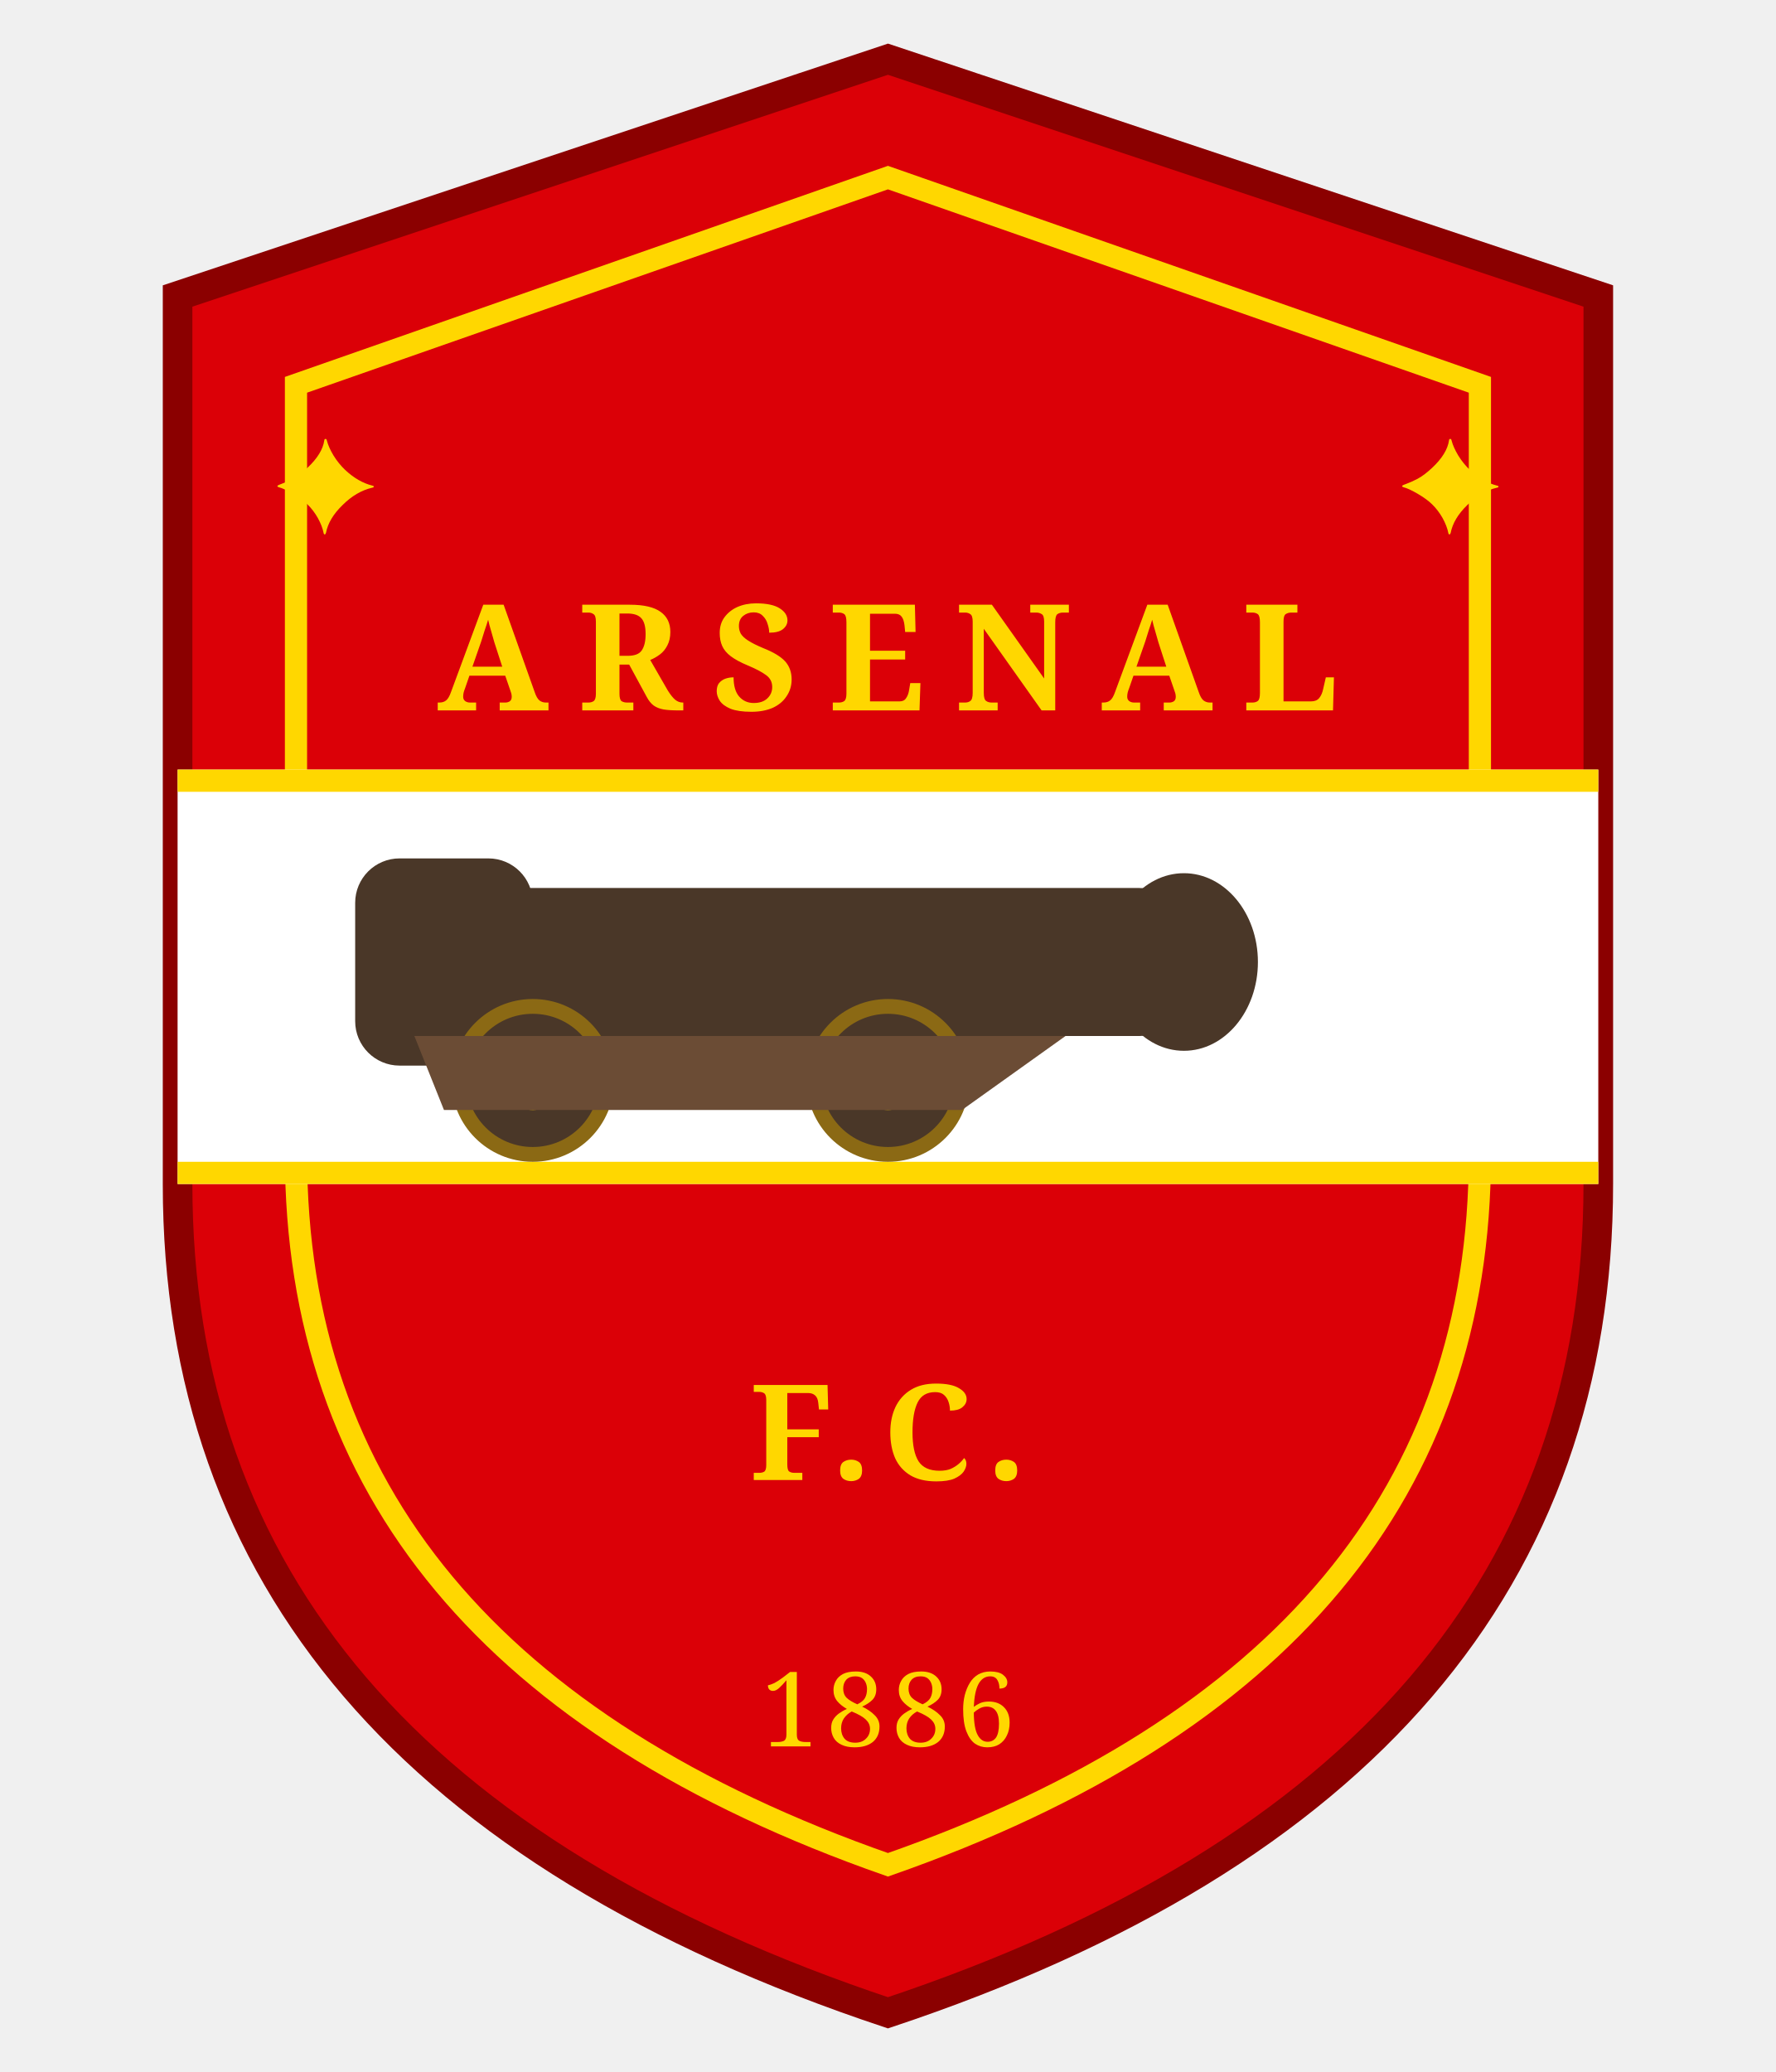
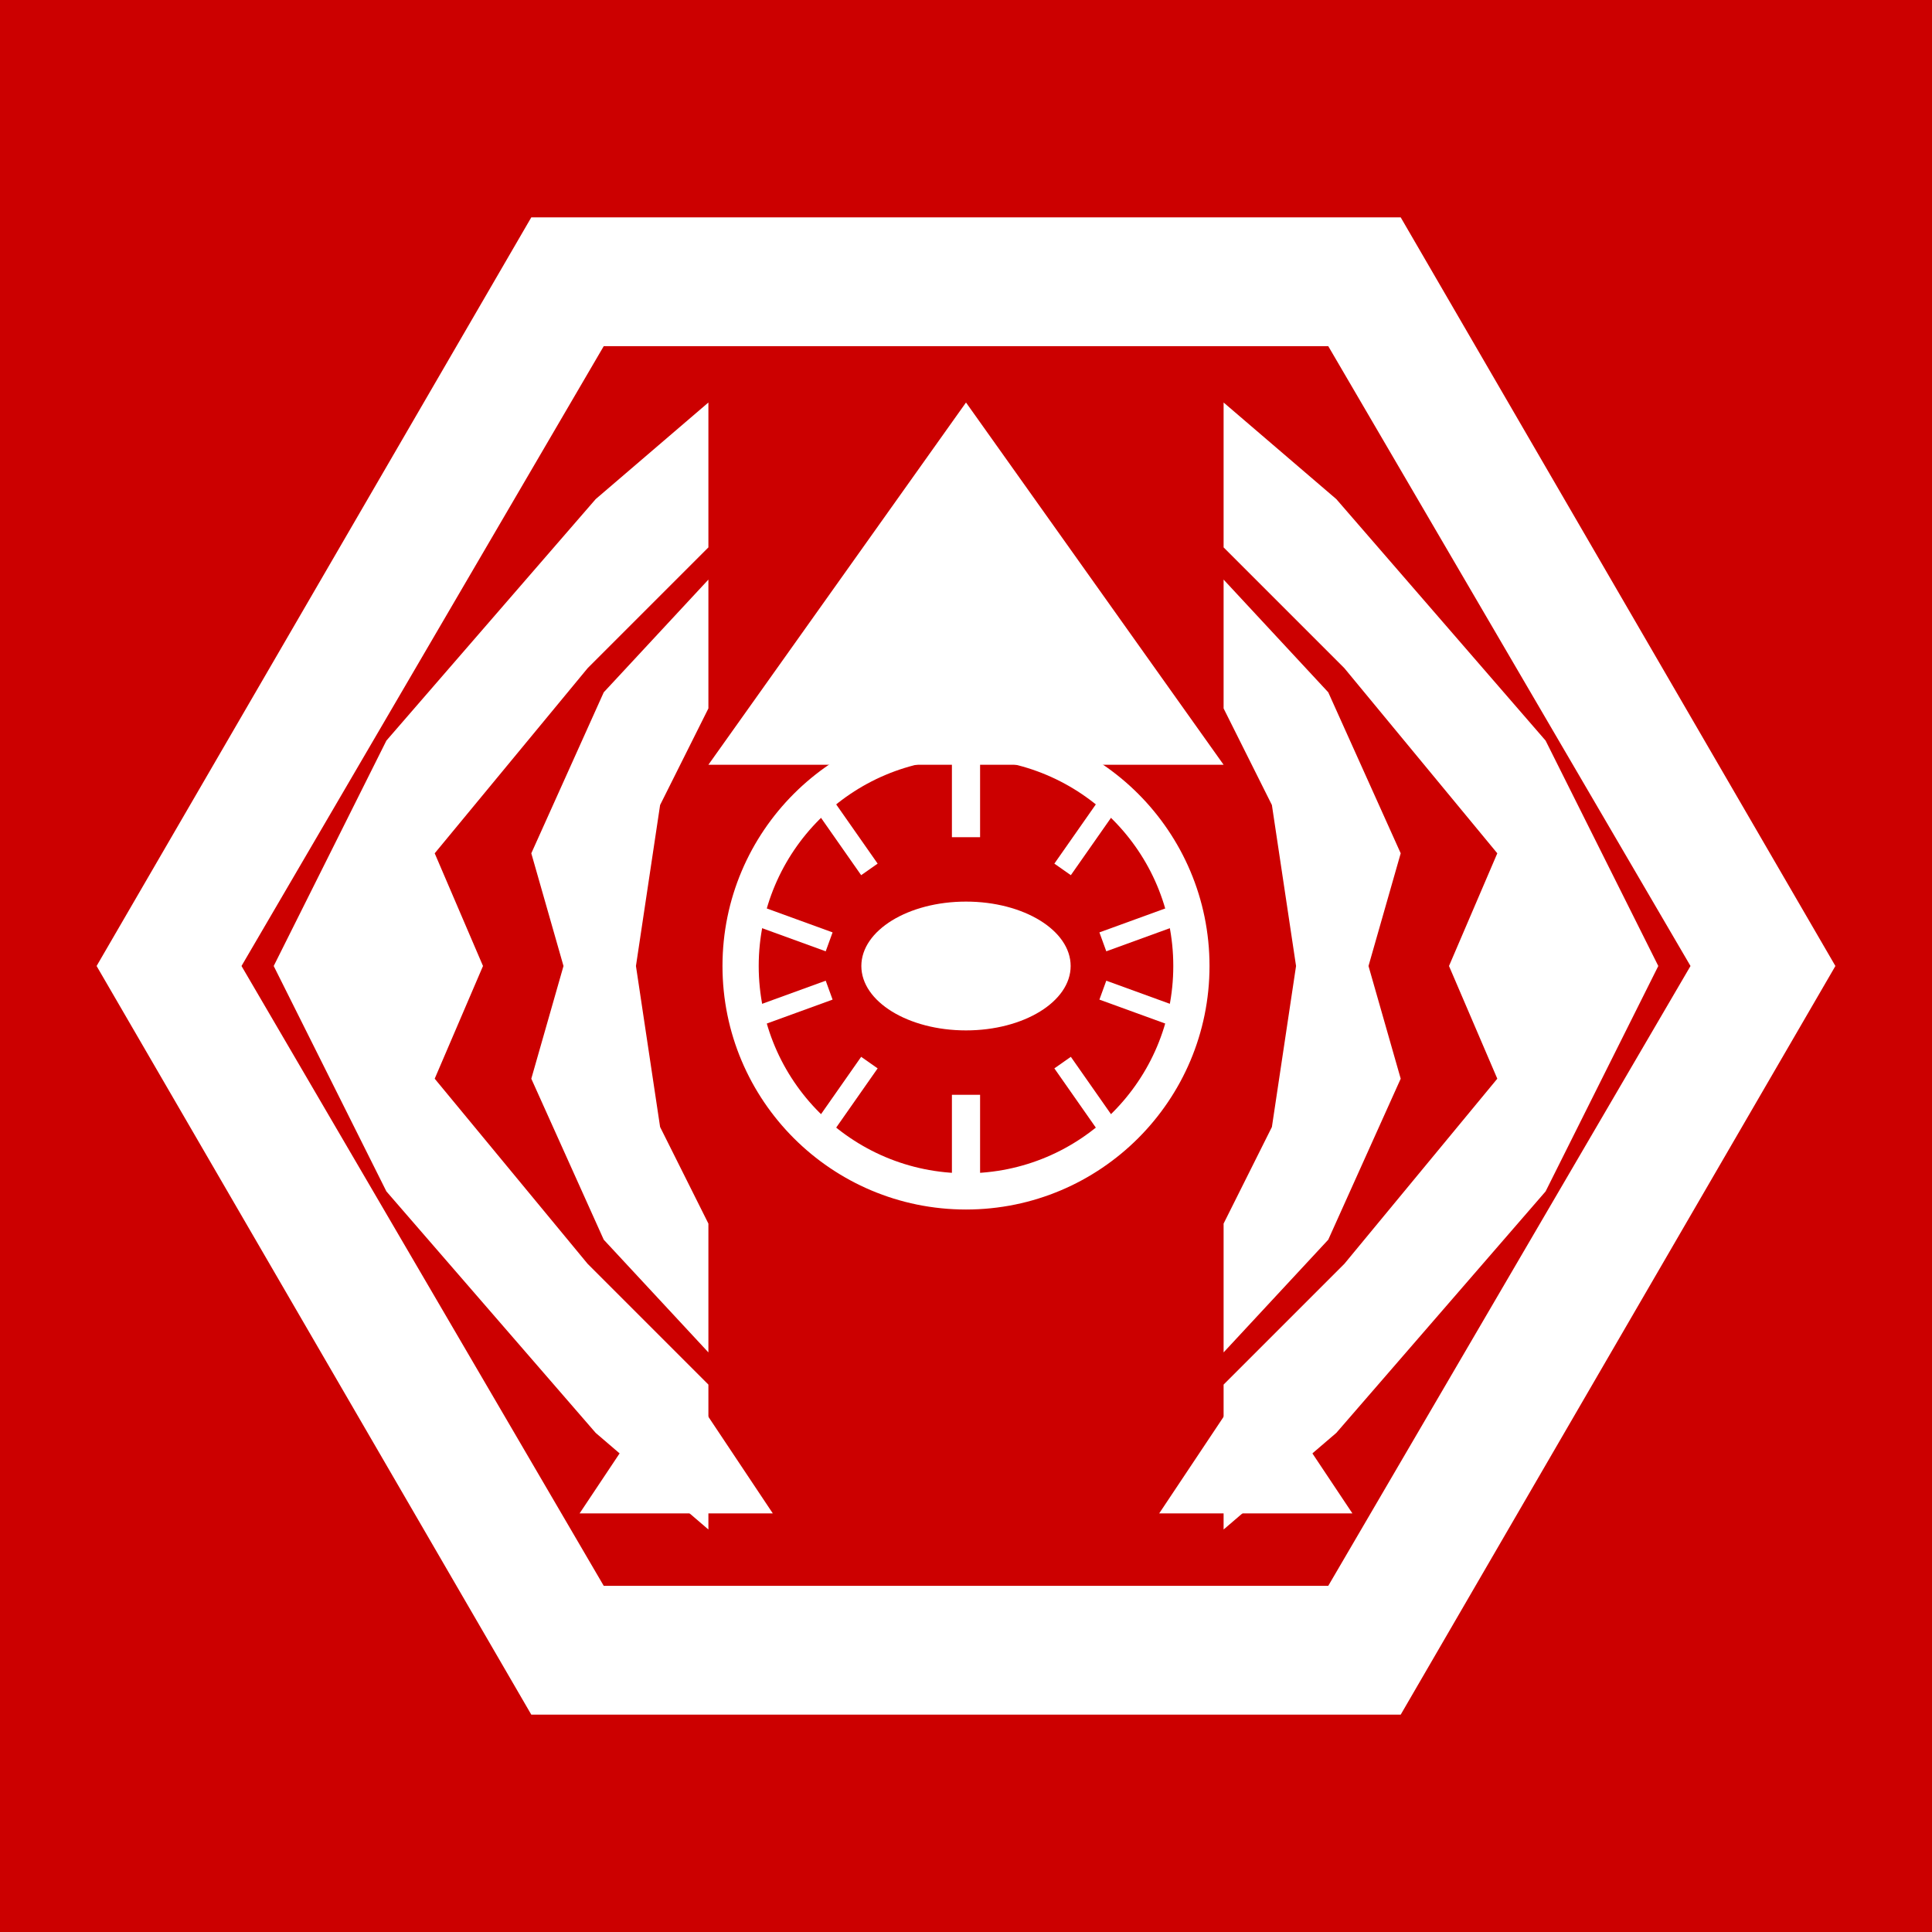
- <svg xmlns="http://www.w3.org/2000/svg" viewBox="0 0 120 140" role="img" aria-label="Arsenal FC 1930s crest">
-   <path d="M60 4 L108 20 L108 80 Q108 120 60 136 Q12 120 12 80 L12 20 Z" fill="#DB0007" stroke="#8B0000" stroke-width="2" />
-   <path d="M60 12 L100 26 L100 78 Q100 112 60 126 Q20 112 20 78 L20 26 Z" fill="none" stroke="#FFD700" stroke-width="1.5" />
-   <rect x="12" y="52" width="96" height="28" fill="white" />
-   <rect x="12" y="52" width="96" height="1.5" fill="#FFD700" />
-   <rect x="12" y="78.5" width="96" height="1.5" fill="#FFD700" />
-   <rect x="28" y="60" width="52" height="10" rx="3" fill="#4a3728" />
-   <ellipse cx="80" cy="65" rx="5" ry="6" fill="#4a3728" />
-   <rect x="24" y="58" width="12" height="14" rx="3" fill="#4a3728" />
-   <circle cx="36" cy="73" r="5" fill="#4a3728" stroke="#8B6914" stroke-width="1" />
-   <circle cx="36" cy="73" r="2" fill="#FFD700" />
-   <circle cx="60" cy="73" r="5" fill="#4a3728" stroke="#8B6914" stroke-width="1" />
-   <circle cx="60" cy="73" r="2" fill="#FFD700" />
-   <path d="M28 70 L72 70 L65 75 L30 75 Z" fill="#6b4c35" />
-   <text x="60" y="48" text-anchor="middle" font-family="Georgia, serif" font-size="10" font-weight="bold" fill="#FFD700" letter-spacing="2">ARSENAL</text>
-   <text x="60" y="100" text-anchor="middle" font-family="Georgia, serif" font-size="9" font-weight="bold" fill="#FFD700" letter-spacing="1">F.C.</text>
-   <text x="22" y="36" text-anchor="middle" font-size="9" fill="#FFD700">✦</text>
-   <text x="98" y="36" text-anchor="middle" font-size="9" fill="#FFD700">✦</text>
-   <text x="60" y="118" text-anchor="middle" font-family="Georgia, serif" font-size="7" fill="#FFD700" letter-spacing="0.5">1886</text>
+ <svg xmlns="http://www.w3.org/2000/svg" viewBox="0 0 240 240" role="img" aria-label="Arsenal FC Art Deco crest">
+   <rect width="240" height="240" fill="#CC0000" />
+   <path fill-rule="evenodd" fill="white" d="     M 228,120 L 174,27 L 66,27 L 12,120 L 66,213 L 174,213 Z     M 210,120 L 165,43 L 75,43 L 30,120 L 75,197 L 165,197 Z   " />
+   <polygon points="120,50 152,95 88,95" fill="white" />
+   <polygon points="     88,50     74,62 48,92 34,120 48,148 74,178 88,190     88,172 73,157 54,134 60,120 54,106 73,83 88,68   " fill="white" />
+   <polygon points="     88,72     75,86 66,106 70,120 66,134 75,154 88,168     88,152 82,140 79,120 82,100 88,88   " fill="white" />
+   <polygon points="     152,50     166,62 192,92 206,120 192,148 166,178 152,190     152,172 167,157 186,134 180,120 186,106 167,83 152,68   " fill="white" />
+   <polygon points="     152,72     165,86 174,106 170,120 174,134 165,154 152,168     152,152 158,140 161,120 158,100 152,88   " fill="white" />
+   <polygon points="72,188 84,170 96,188" fill="white" />
+   <polygon points="144,188 156,170 168,188" fill="white" />
+   <circle cx="120" cy="120" r="28" fill="none" stroke="white" stroke-width="4.5" />
+   <ellipse cx="120" cy="120" rx="13" ry="8" fill="white" />
+   <line x1="120" y1="92" x2="120" y2="104" stroke="white" stroke-width="3.5" />
+   <line x1="120" y1="136" x2="120" y2="148" stroke="white" stroke-width="3.5" />
+   <line x1="101" y1="98" x2="108" y2="108" stroke="white" stroke-width="2.5" />
+   <line x1="132" y1="108" x2="139" y2="98" stroke="white" stroke-width="2.5" />
+   <line x1="92" y1="113" x2="103" y2="117" stroke="white" stroke-width="2.5" />
+   <line x1="137" y1="117" x2="148" y2="113" stroke="white" stroke-width="2.5" />
+   <line x1="101" y1="142" x2="108" y2="132" stroke="white" stroke-width="2.5" />
+   <line x1="132" y1="132" x2="139" y2="142" stroke="white" stroke-width="2.5" />
+   <line x1="92" y1="127" x2="103" y2="123" stroke="white" stroke-width="2.5" />
+   <line x1="137" y1="123" x2="148" y2="127" stroke="white" stroke-width="2.5" />
</svg>
